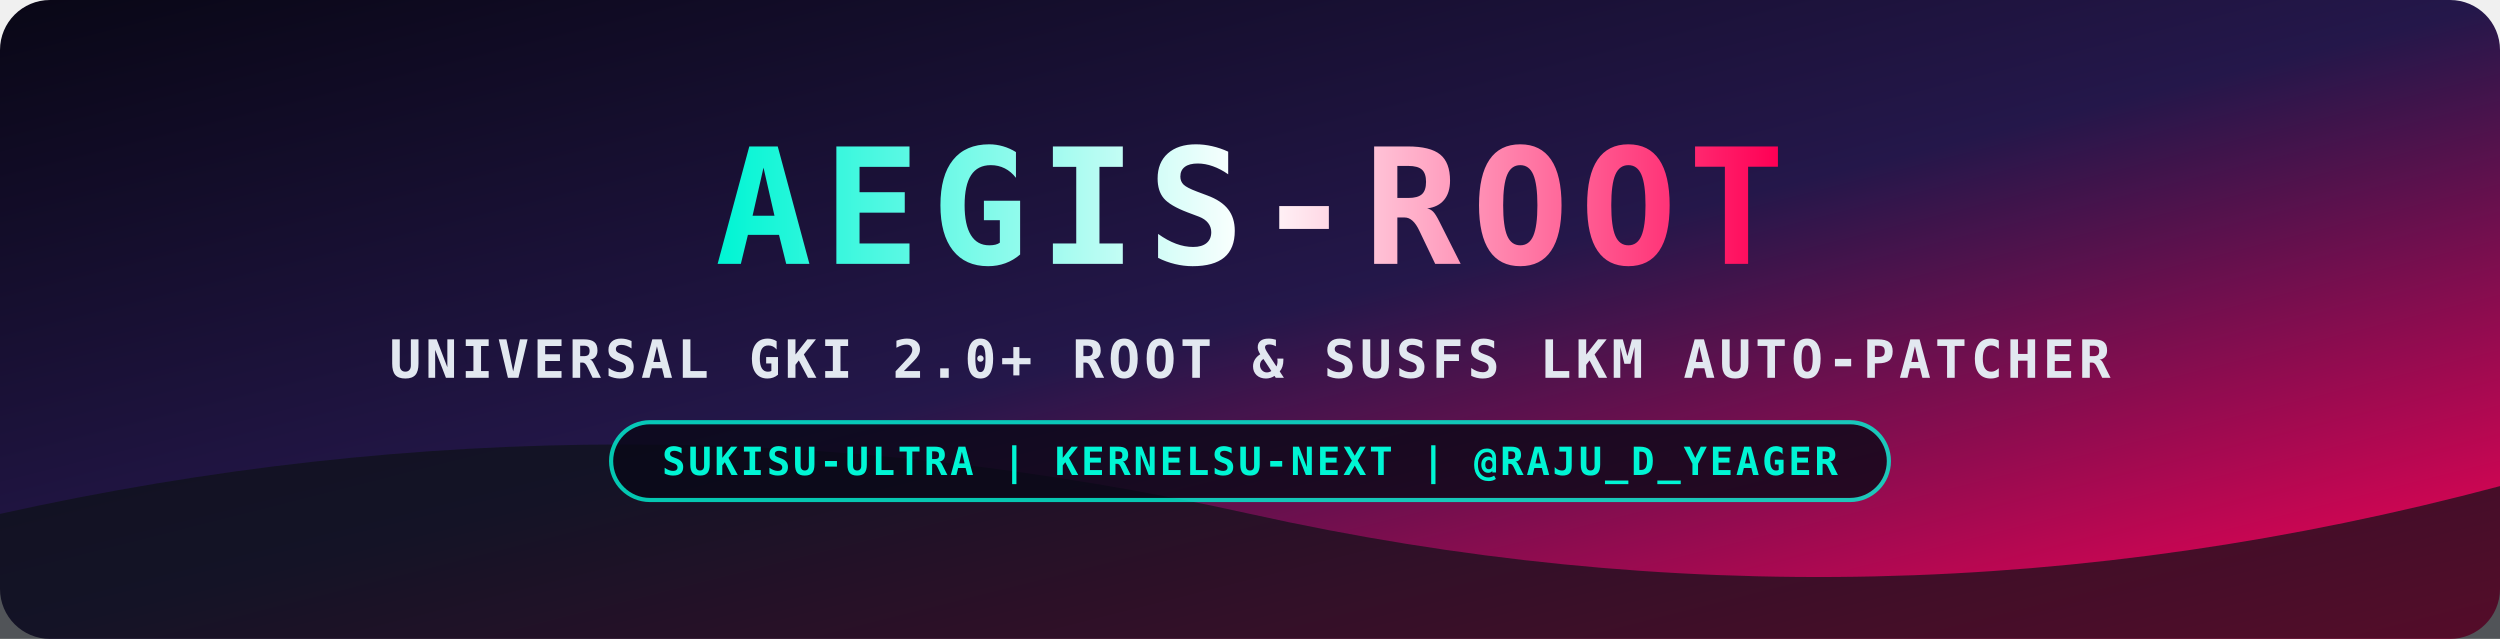
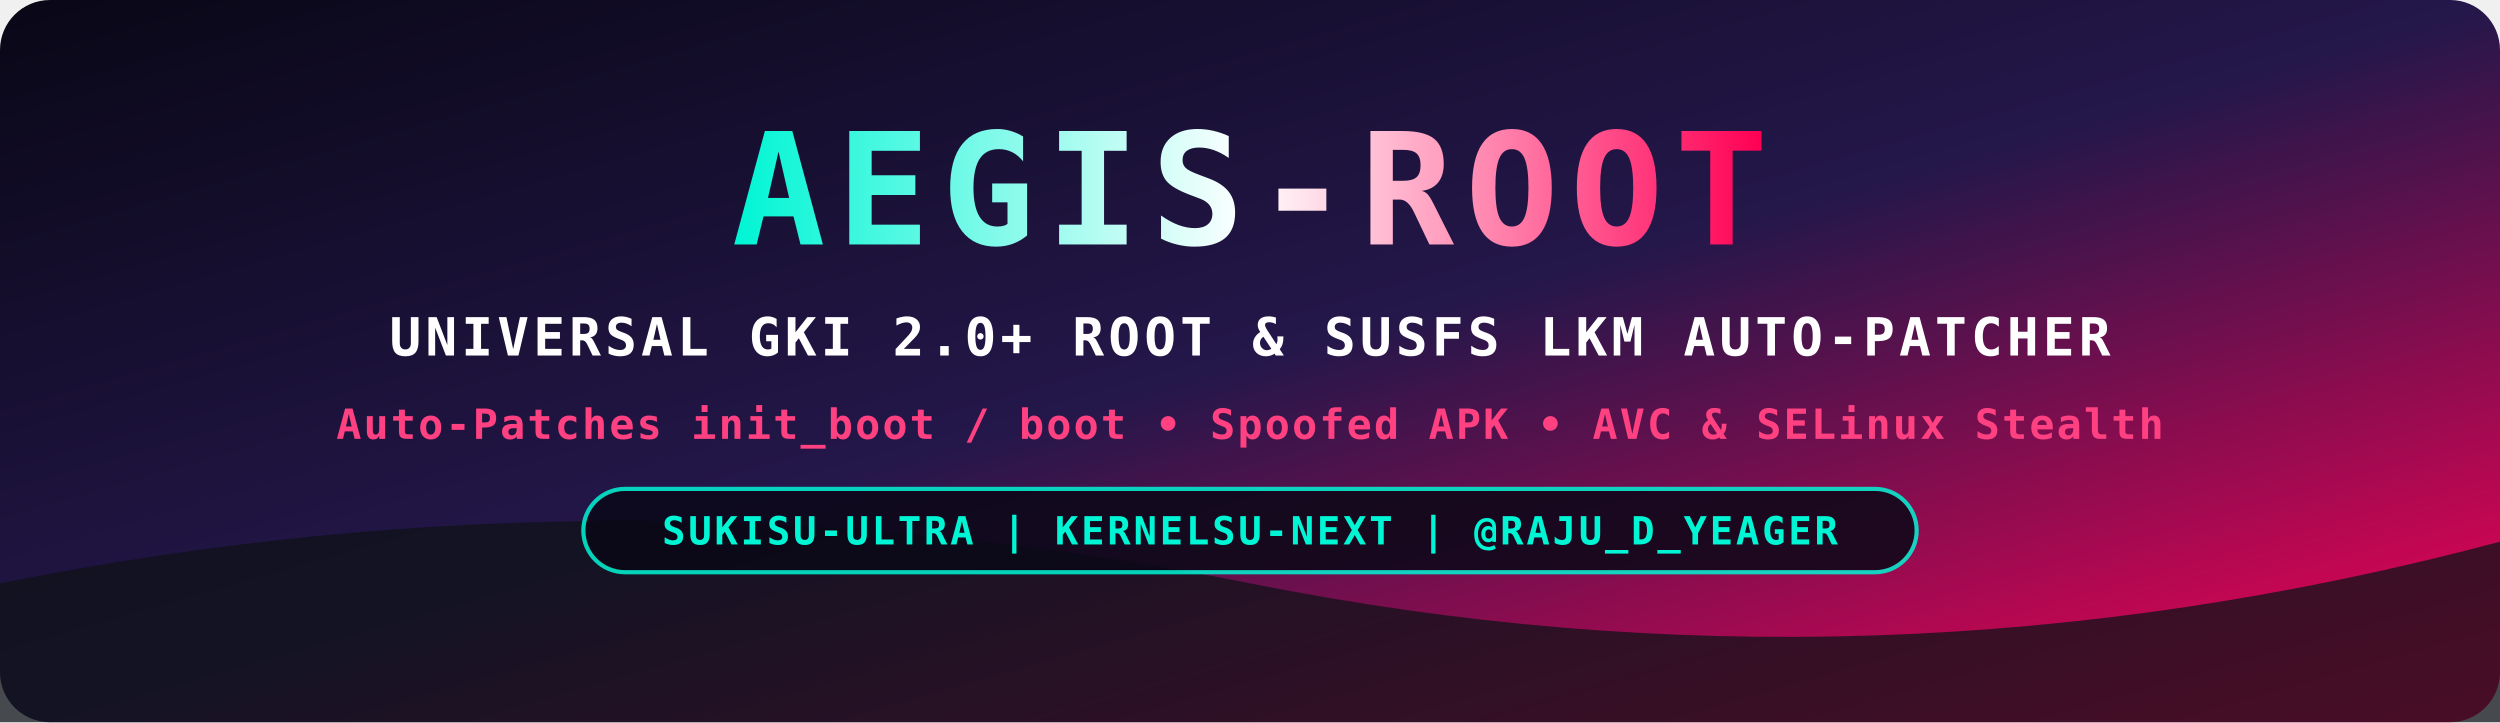
- <svg xmlns="http://www.w3.org/2000/svg" viewBox="0 0 900 230" width="900" height="230">
+ <svg xmlns="http://www.w3.org/2000/svg" viewBox="0 0 900 260" width="900" height="260">
  <defs>
    <linearGradient id="bg" x1="0%" y1="0%" x2="100%" y2="100%">
      <stop offset="0%" stop-color="#090716" />
      <stop offset="50%" stop-color="#24174a" />
      <stop offset="100%" stop-color="#ff0055" />
    </linearGradient>
    <linearGradient id="neon" x1="0%" y1="0%" x2="100%" y2="0%">
      <stop offset="0%" stop-color="#00f5d4" />
      <stop offset="50%" stop-color="#ffffff" />
      <stop offset="100%" stop-color="#ff0055" />
    </linearGradient>
  </defs>
-   <rect width="900" height="230" rx="18" fill="url(#bg)" />
-   <path d="M0,185 Q225,135 450,185 T900,175 L900,230 L0,230 Z" fill="#0d1117" opacity="0.7">
-     <animate attributeName="d" dur="6s" repeatCount="indefinite" values="M0,185 Q225,135 450,185 T900,175 L900,230 L0,230 Z;               M0,175 Q225,215 450,170 T900,190 L900,230 L0,230 Z;               M0,185 Q225,135 450,185 T900,175 L900,230 L0,230 Z" />
+   <rect width="900" height="260" rx="18" fill="url(#bg)" />
+   <path d="M0,210 Q225,165 450,210 T900,195 L900,260 L0,260 Z" fill="#0d1117" opacity="0.75">
+     <animate attributeName="d" dur="6s" repeatCount="indefinite" values="M0,210 Q225,165 450,210 T900,195 L900,260 L0,260 Z;               M0,195 Q225,235 450,190 T900,215 L900,260 L0,260 Z;               M0,210 Q225,165 450,210 T900,195 L900,260 L0,260 Z" />
  </path>
-   <text x="450" y="95" font-family="monospace, sans-serif" font-size="58" font-weight="900" fill="url(#neon)" text-anchor="middle" letter-spacing="4">
+   <text x="450" y="88" font-family="monospace, sans-serif" font-size="56" font-weight="900" fill="url(#neon)" text-anchor="middle" letter-spacing="4">
    AEGIS-ROOT
  </text>
-   <text x="450" y="136" font-family="monospace, sans-serif" font-size="19" font-weight="700" fill="#e2e8f0" text-anchor="middle" letter-spacing="1.5">
+   <text x="450" y="128" font-family="monospace, sans-serif" font-size="19" font-weight="700" fill="#ffffff" text-anchor="middle" letter-spacing="1.5">
    UNIVERSAL GKI 2.0+ ROOT &amp; SUSFS LKM AUTO-PATCHER
  </text>
-   <rect x="220" y="152" width="460" height="28" rx="14" fill="#090716" opacity="0.8" stroke="#00f5d4" stroke-width="1.5" />
-   <text x="450" y="171" font-family="monospace, sans-serif" font-size="14" font-weight="700" fill="#00f5d4" text-anchor="middle" letter-spacing="1">
+   <text x="450" y="158" font-family="monospace, sans-serif" font-size="15" font-weight="700" fill="#ff4081" text-anchor="middle" letter-spacing="0.8">
+     Auto-Patches init_boot / boot • Spoofed APK • AVC &amp; SELinux Stealth
+   </text>
+   <rect x="210" y="176" width="480" height="30" rx="15" fill="#090716" opacity="0.85" stroke="#00f5d4" stroke-width="1.5" />
+   <text x="450" y="196" font-family="monospace, sans-serif" font-size="14" font-weight="700" fill="#00f5d4" text-anchor="middle" letter-spacing="1">
    SUKISU-ULTRA  |  KERNELSU-NEXT  |  @RAJU_D_YEAGER
  </text>
</svg>
